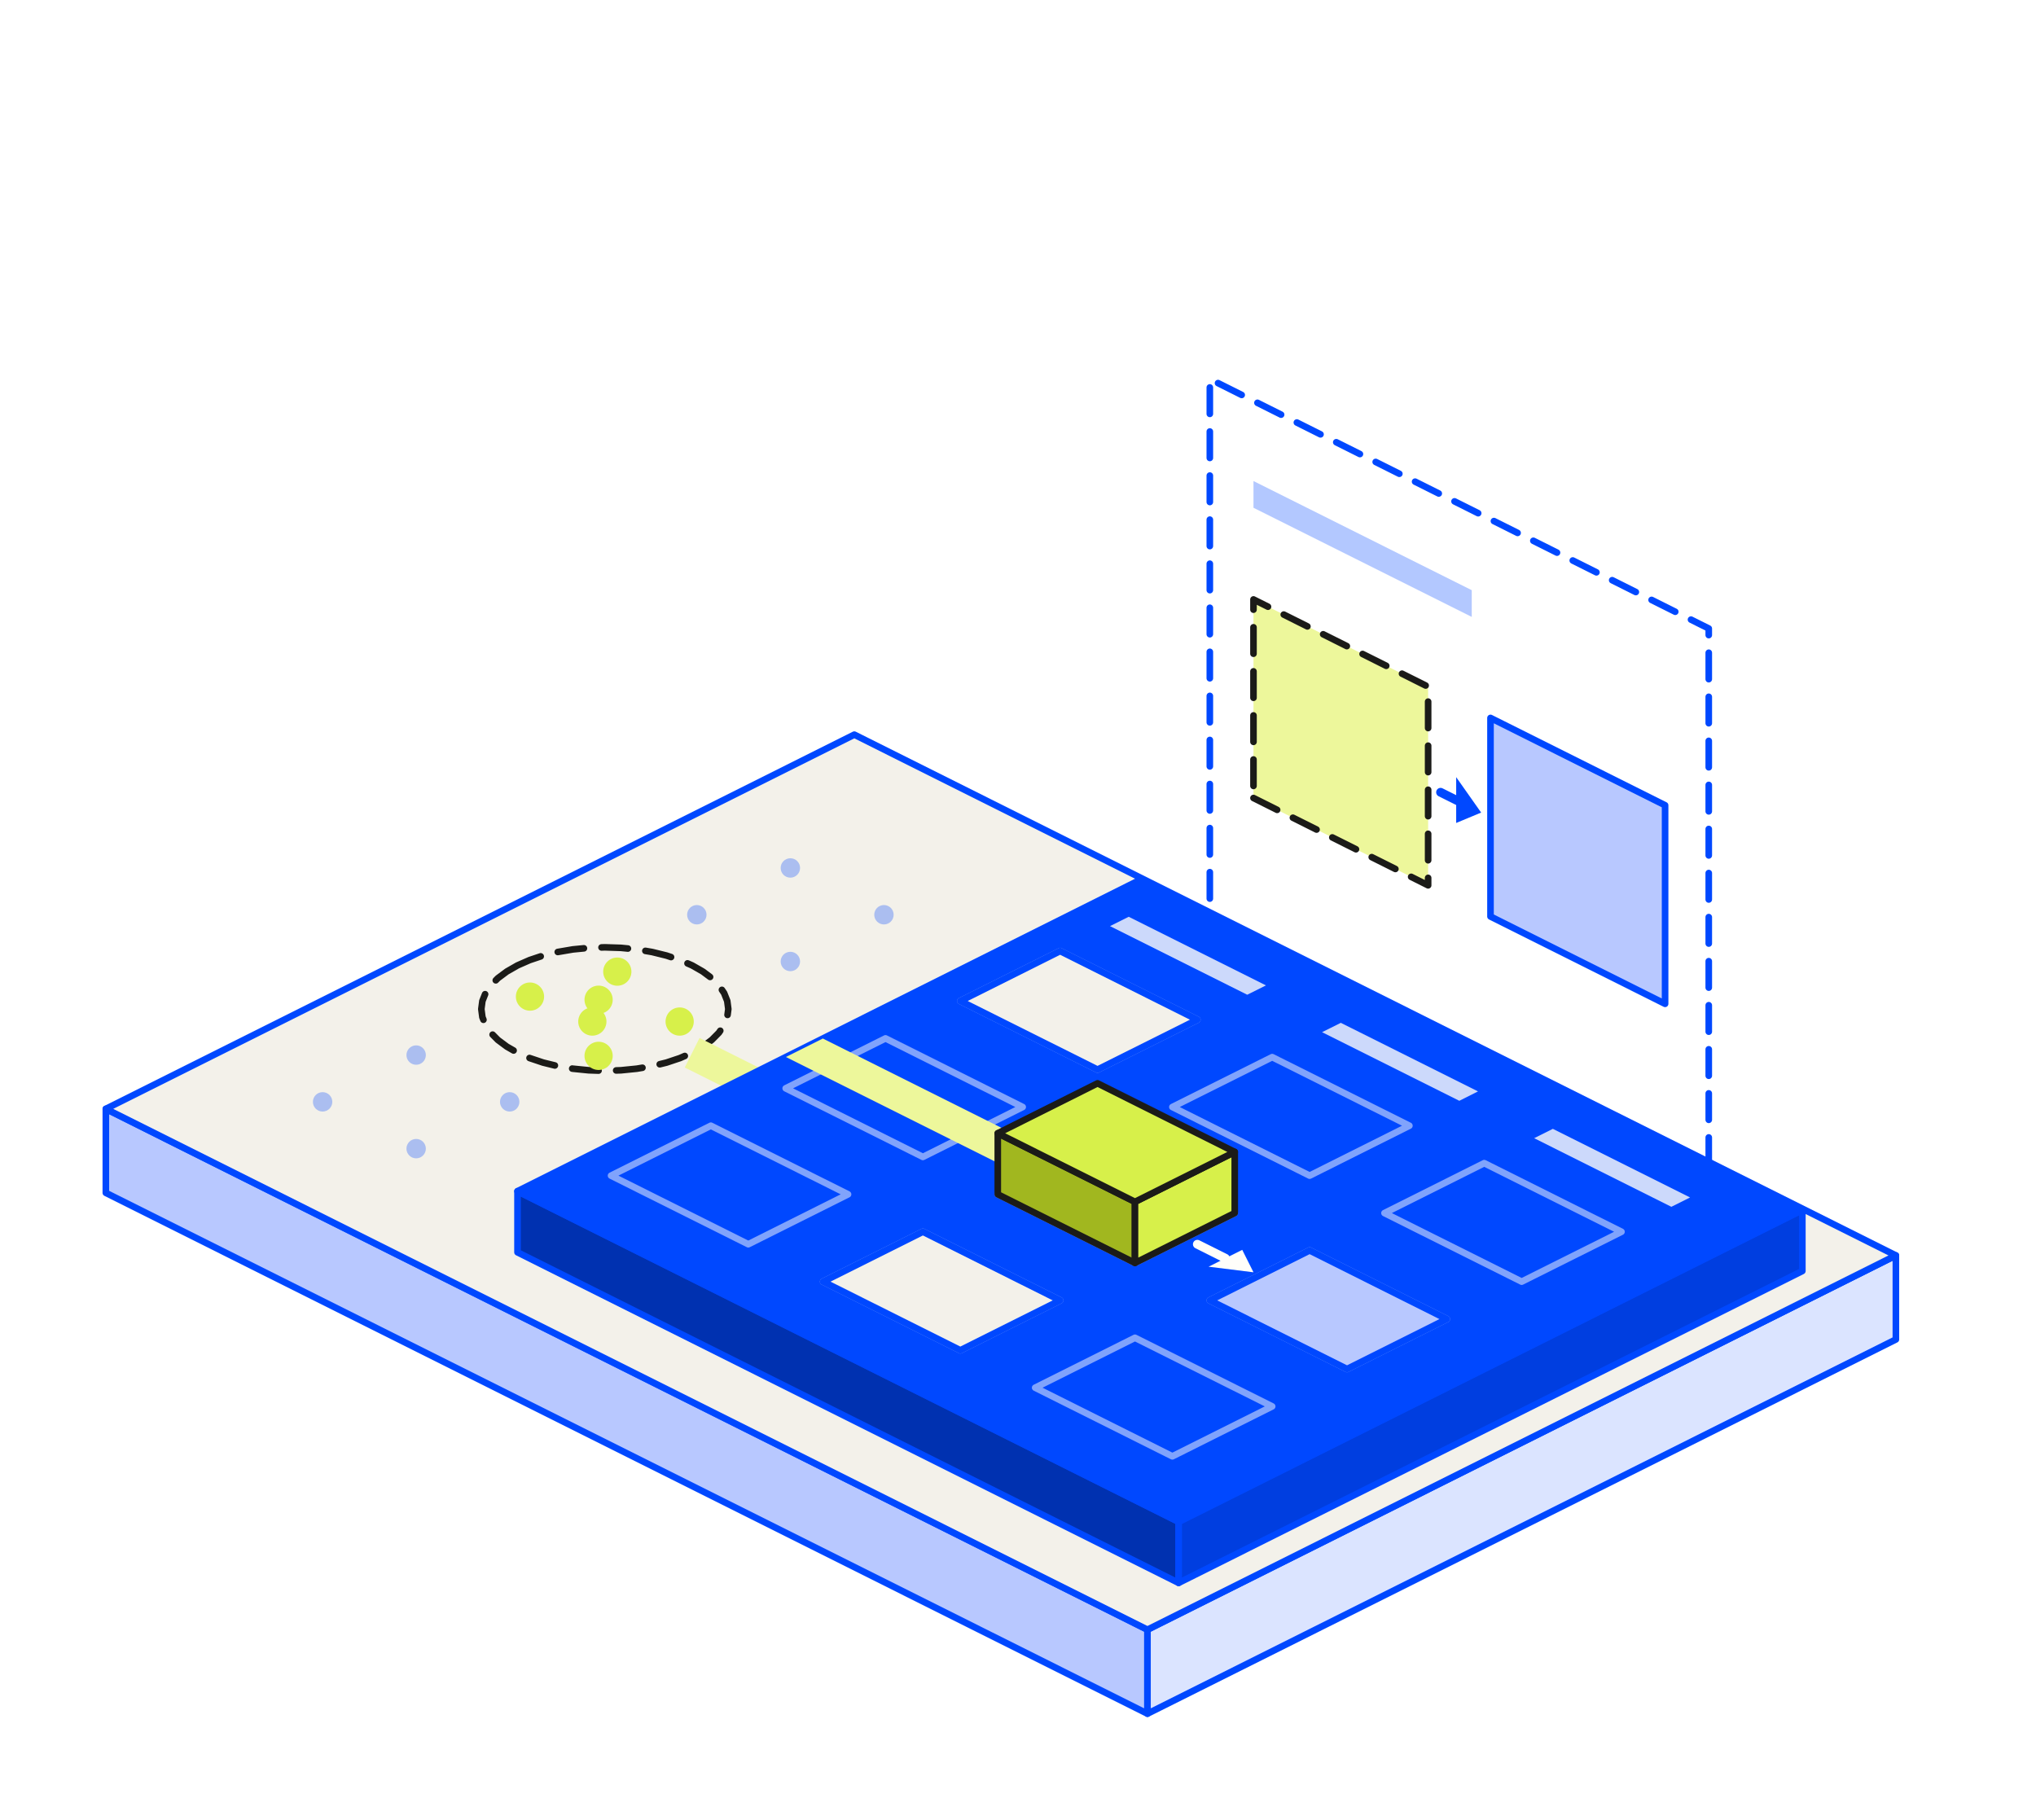
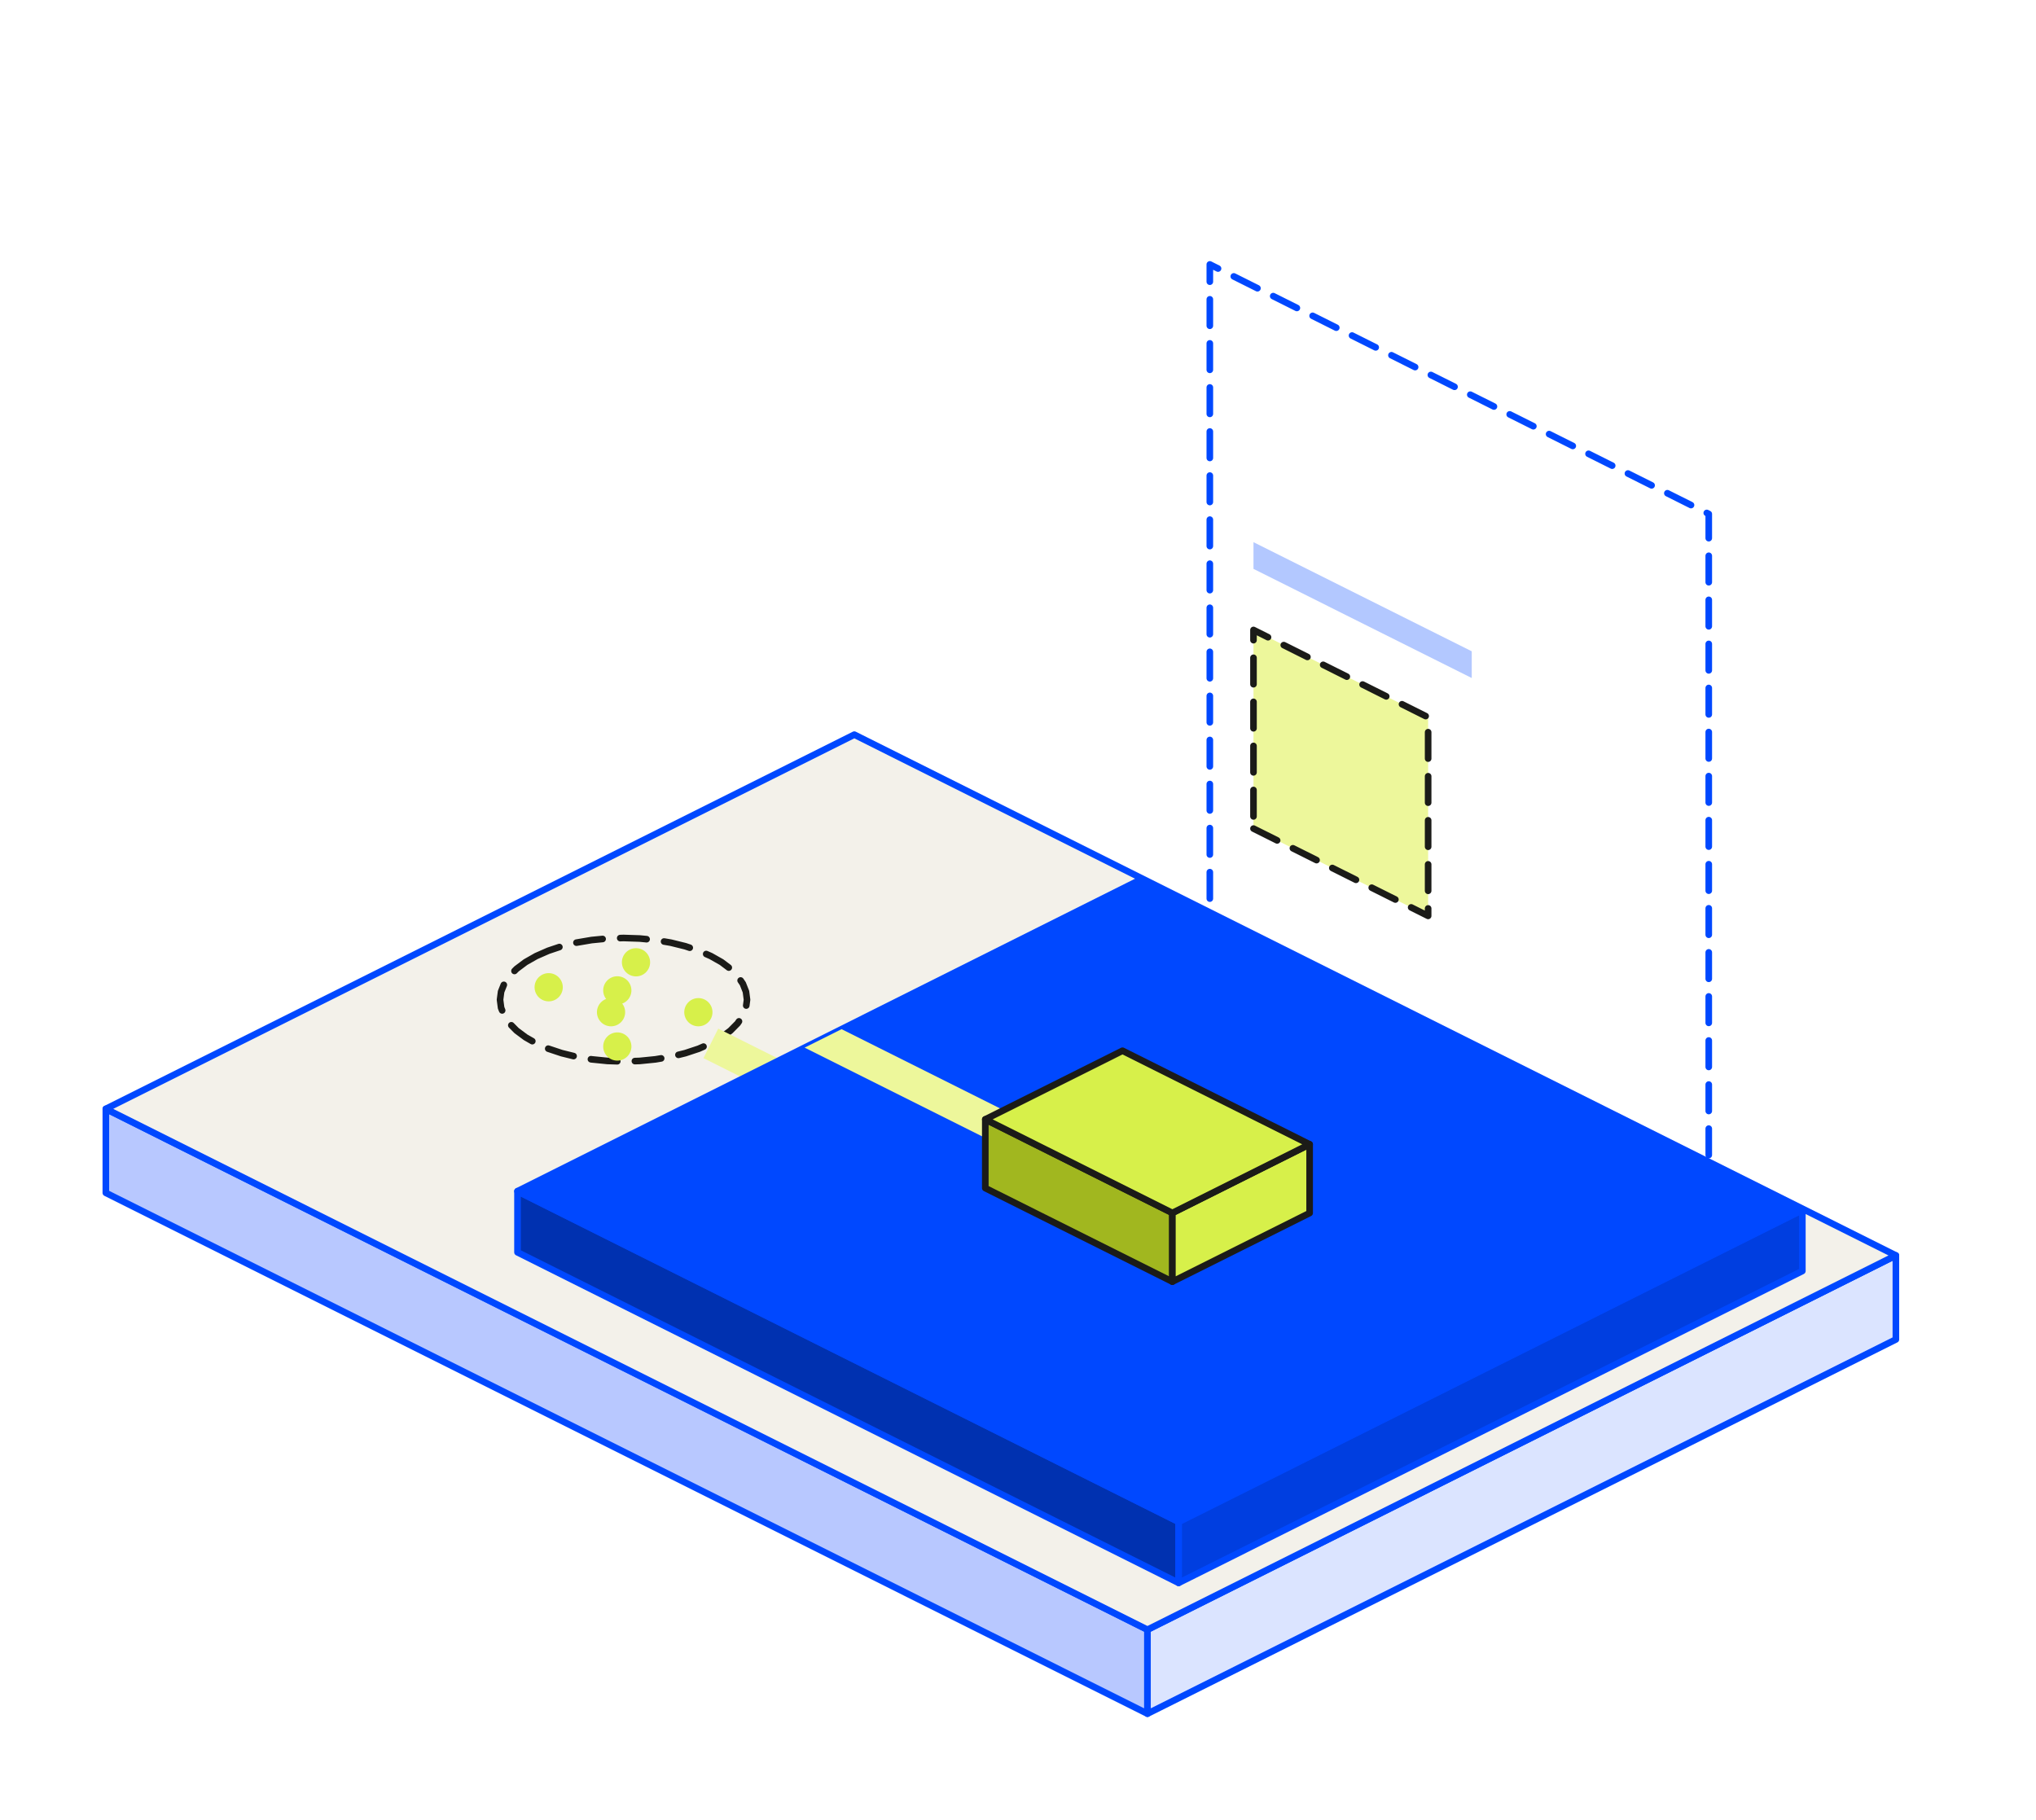
<svg xmlns="http://www.w3.org/2000/svg" viewBox="570.12 196.34 461.65 412.52" width="462" height="413" aria-hidden="true">
  <defs>
    <clipPath id="rules-unwritten-clip0">
      <polygon points="978.79,470.63 828.88,395.66 687.46,466.38 837.37,541.35" />
    </clipPath>
  </defs>
  <polygon points="830.3,584.86 594.12,466.76 594.12,447.71 830.3,565.81" fill="#B8C8FF" stroke="#0048FF" stroke-width="1.5" stroke-linejoin="round" stroke-linecap="round" vector-effect="non-scaling-stroke" />
  <polygon points="1000,500 830.3,584.86 830.3,565.81 1000,480.95" fill="#DBE4FF" stroke="#0048FF" stroke-width="1.5" stroke-linejoin="round" stroke-linecap="round" vector-effect="non-scaling-stroke" />
  <polygon points="1000,480.95 763.83,362.85 594.12,447.71 830.3,565.81" fill="#F3F1EA" stroke="#0048FF" stroke-width="1.5" stroke-linejoin="round" stroke-linecap="round" vector-effect="non-scaling-stroke" />
-   <circle cx="770.55" cy="403.69" r="2.2" fill="rgba(0,72,255,0.3)" />
-   <circle cx="749.33" cy="414.29" r="2.2" fill="rgba(0,72,255,0.3)" />
-   <circle cx="749.33" cy="393.08" r="2.2" fill="rgba(0,72,255,0.3)" />
-   <circle cx="728.12" cy="403.69" r="2.2" fill="rgba(0,72,255,0.3)" />
-   <circle cx="685.69" cy="446.12" r="2.2" fill="rgba(0,72,255,0.3)" />
-   <circle cx="664.48" cy="456.73" r="2.2" fill="rgba(0,72,255,0.3)" />
-   <circle cx="664.48" cy="435.51" r="2.2" fill="rgba(0,72,255,0.3)" />
-   <circle cx="643.27" cy="446.12" r="2.2" fill="rgba(0,72,255,0.3)" />
-   <polyline points="687.46,415.18 685.05,416.56 683.01,418.08 681.39,419.72 680.21,421.46 679.5,423.25 679.26,425.08 679.5,426.91 680.21,428.7 681.39,430.44 683.01,432.08 685.05,433.6 687.46,434.98 690.22,436.19 693.26,437.21 696.55,438.02 700.01,438.6 703.61,438.96 707.26,439.08 710.92,438.96 714.51,438.6 717.98,438.02 721.26,437.21 724.31,436.19 727.06,434.98 729.47,433.6 731.51,432.08 733.13,430.44 734.31,428.7 735.02,426.91 735.26,425.08 735.02,423.25 734.31,421.46 733.13,419.72 731.51,418.08 729.47,416.56 727.06,415.18 724.31,413.97 721.26,412.95 717.98,412.14 714.51,411.55 710.92,411.2 707.26,411.08 703.61,411.2 700.01,411.55 696.55,412.14 693.26,412.95 690.22,413.97 687.46,415.18" fill="none" stroke="#1B1B18" stroke-width="1.5" stroke-linejoin="round" stroke-linecap="round" vector-effect="non-scaling-stroke" stroke-dasharray="6 4" />
-   <circle cx="724.23" cy="427.91" r="3.2" fill="#D7F04A" />
-   <circle cx="710.09" cy="416.59" r="3.2" fill="#D7F04A" />
-   <circle cx="704.43" cy="427.91" r="3.2" fill="#D7F04A" />
-   <circle cx="690.29" cy="422.25" r="3.2" fill="#D7F04A" />
-   <circle cx="705.85" cy="435.69" r="3.2" fill="#D7F04A" />
-   <circle cx="705.85" cy="422.96" r="3.2" fill="#D7F04A" />
-   <polyline points="727.06,434.98 759.59,451.25" fill="none" stroke="#EDF79B" stroke-width="7.5" stroke-linejoin="miter" stroke-linecap="butt" vector-effect="non-scaling-stroke" />
+   <polyline points="691.7,413.06 689.29,414.43 687.25,415.96 685.63,417.6 684.46,419.33 683.74,421.13 683.5,422.96 683.74,424.79 684.46,426.58 685.63,428.32 687.25,429.96 689.29,431.48 691.7,432.86 694.46,434.07 697.5,435.08 700.79,435.89 704.26,436.48 707.85,436.84 711.5,436.96 715.16,436.84 718.75,436.48 722.22,435.89 725.5,435.08 728.55,434.07 731.3,432.86 733.72,431.48 735.75,429.96 737.37,428.32 738.55,426.58 739.26,424.79 739.5,422.96 739.26,421.13 738.55,419.33 737.37,417.6 735.75,415.96 733.72,414.43 731.3,413.06 728.55,411.85 725.5,410.83 722.22,410.02 718.75,409.43 715.16,409.08 711.5,408.96 707.85,409.08 704.26,409.43 700.79,410.02 697.5,410.83 694.46,411.85 691.7,413.06" fill="none" stroke="#1B1B18" stroke-width="1.5" stroke-linejoin="round" stroke-linecap="round" vector-effect="non-scaling-stroke" stroke-dasharray="6 4" />
+   <circle cx="728.47" cy="425.79" r="3.2" fill="#D7F04A" />
+   <circle cx="714.33" cy="414.47" r="3.2" fill="#D7F04A" />
+   <circle cx="708.67" cy="425.79" r="3.2" fill="#D7F04A" />
+   <circle cx="694.53" cy="420.13" r="3.2" fill="#D7F04A" />
+   <circle cx="710.09" cy="433.57" r="3.2" fill="#D7F04A" />
+   <circle cx="710.09" cy="420.84" r="3.2" fill="#D7F04A" />
+   <polyline points="731.3,432.86 763.83,449.12" fill="none" stroke="#EDF79B" stroke-width="7.5" stroke-linejoin="miter" stroke-linecap="butt" vector-effect="non-scaling-stroke" />
  <polygon points="837.37,555.2 687.46,480.24 687.46,466.38 837.37,541.35" fill="#0031B0" stroke="#0048FF" stroke-width="1.5" stroke-linejoin="round" stroke-linecap="round" vector-effect="non-scaling-stroke" />
  <polygon points="978.79,484.48 837.37,555.2 837.37,541.35 978.79,470.63" fill="#003EE0" stroke="#0048FF" stroke-width="1.5" stroke-linejoin="round" stroke-linecap="round" vector-effect="non-scaling-stroke" />
  <polygon points="978.79,470.63 828.88,395.66 687.46,466.38 837.37,541.35" fill="#0048FF" stroke="#0048FF" stroke-width="1.5" stroke-linejoin="round" stroke-linecap="round" vector-effect="non-scaling-stroke" />
-   <polygon points="957.57,460.02 844.44,403.44 844.44,282.2 957.57,338.78" fill="rgba(255,254,250,0)" stroke="#0048FF" stroke-width="1.5" stroke-linejoin="round" stroke-linecap="round" vector-effect="non-scaling-stroke" stroke-dasharray="6 4" />
-   <polygon points="854.34,311.4 903.83,336.15 903.83,330.09 854.34,305.34" fill="rgba(0,72,255,0.3)" />
-   <polygon points="854.34,377.22 893.94,397.02 893.94,351.99 854.34,332.19" fill="#EDF79B" stroke="#1B1B18" stroke-width="1.5" stroke-linejoin="round" stroke-linecap="round" vector-effect="non-scaling-stroke" stroke-dasharray="6 4" />
-   <polygon points="908.08,404.09 947.67,423.89 947.67,378.86 908.08,359.06" fill="#B8C8FF" stroke="#0048FF" stroke-width="1.5" stroke-linejoin="round" stroke-linecap="round" vector-effect="non-scaling-stroke" />
-   <polyline points="896.76,375.92 901.01,378.04" fill="none" stroke="#0048FF" stroke-width="2" stroke-linejoin="round" stroke-linecap="round" vector-effect="non-scaling-stroke" />
-   <polygon points="905.96,380.52 900.3,382.88 900.3,372.49" fill="#0048FF" />
-   <polygon points="857.17,419.71 826.05,404.15 821.81,406.27 852.92,421.83" fill="rgba(255,254,250,0.8)" />
-   <polygon points="905.25,443.75 874.14,428.2 869.89,430.32 901.01,445.88" fill="rgba(255,254,250,0.8)" />
-   <polygon points="953.33,467.8 922.22,452.24 917.98,454.36 949.09,469.92" fill="rgba(255,254,250,0.8)" />
-   <polygon points="841.61,427.49 810.5,411.93 787.87,423.25 818.98,438.8" fill="none" stroke="rgba(255,254,250,0.5)" stroke-width="1.5" stroke-linejoin="round" stroke-linecap="round" vector-effect="non-scaling-stroke" />
-   <polygon points="802.01,447.29 770.9,431.73 748.27,443.05 779.38,458.61" fill="none" stroke="rgba(255,254,250,0.5)" stroke-width="1.5" stroke-linejoin="round" stroke-linecap="round" vector-effect="non-scaling-stroke" />
-   <polygon points="762.41,467.09 731.3,451.53 708.67,462.85 739.79,478.41" fill="none" stroke="rgba(255,254,250,0.5)" stroke-width="1.5" stroke-linejoin="round" stroke-linecap="round" vector-effect="non-scaling-stroke" />
-   <polygon points="889.69,451.53 858.58,435.98 835.95,447.29 867.07,462.85" fill="none" stroke="rgba(255,254,250,0.5)" stroke-width="1.5" stroke-linejoin="round" stroke-linecap="round" vector-effect="non-scaling-stroke" />
-   <polygon points="850.09,471.34 818.98,455.78 796.36,467.09 827.47,482.65" fill="none" stroke="rgba(255,254,250,0.5)" stroke-width="1.5" stroke-linejoin="round" stroke-linecap="round" vector-effect="non-scaling-stroke" />
-   <polygon points="810.5,491.14 779.38,475.58 756.76,486.89 787.87,502.45" fill="none" stroke="rgba(255,254,250,0.5)" stroke-width="1.5" stroke-linejoin="round" stroke-linecap="round" vector-effect="non-scaling-stroke" />
-   <polygon points="937.78,475.58 906.66,460.02 884.04,471.34 915.15,486.89" fill="none" stroke="rgba(255,254,250,0.5)" stroke-width="1.5" stroke-linejoin="round" stroke-linecap="round" vector-effect="non-scaling-stroke" />
-   <polygon points="898.18,495.38 867.07,479.82 844.44,491.14 875.55,506.7" fill="none" stroke="rgba(255,254,250,0.5)" stroke-width="1.5" stroke-linejoin="round" stroke-linecap="round" vector-effect="non-scaling-stroke" />
-   <polygon points="858.58,515.18 827.47,499.62 804.84,510.94 835.95,526.5" fill="none" stroke="rgba(255,254,250,0.5)" stroke-width="1.5" stroke-linejoin="round" stroke-linecap="round" vector-effect="non-scaling-stroke" />
-   <polygon points="841.61,427.49 810.5,411.93 787.87,423.25 818.98,438.8" fill="#F3F1EA" stroke="#0048FF" stroke-width="1.5" stroke-linejoin="round" stroke-linecap="round" vector-effect="non-scaling-stroke" />
-   <polygon points="810.5,491.14 779.38,475.58 756.76,486.89 787.87,502.45" fill="#F3F1EA" stroke="#0048FF" stroke-width="1.5" stroke-linejoin="round" stroke-linecap="round" vector-effect="non-scaling-stroke" />
-   <polygon points="898.18,495.38 867.07,479.82 844.44,491.14 875.55,506.7" fill="#B8C8FF" stroke="#0048FF" stroke-width="1.5" stroke-linejoin="round" stroke-linecap="round" vector-effect="non-scaling-stroke" />
+   <polygon points="957.57,460.02 844.44,403.44 844.44,256.22 957.57,312.8" fill="rgba(255,254,250,0)" stroke="#0048FF" stroke-width="1.5" stroke-linejoin="round" stroke-linecap="round" vector-effect="non-scaling-stroke" stroke-dasharray="6 4" />
+   <polygon points="854.34,325.26 903.83,350.01 903.83,343.95 854.34,319.2" fill="rgba(0,72,255,0.3)" />
+   <polygon points="854.34,384.15 893.94,403.95 893.94,358.92 854.34,339.11" fill="#EDF79B" stroke="#1B1B18" stroke-width="1.5" stroke-linejoin="round" stroke-linecap="round" vector-effect="non-scaling-stroke" stroke-dasharray="6 4" />
  <g clip-path="url(#rules-unwritten-clip0)">
-     <polyline points="745.44,430.32 814.74,464.97" fill="none" stroke="#EDF79B" stroke-width="7.5" stroke-linejoin="miter" stroke-linecap="butt" vector-effect="non-scaling-stroke" />
+     <polyline points="749.69,428.2 816.15,461.43" fill="none" stroke="#EDF79B" stroke-width="7.5" stroke-linejoin="miter" stroke-linecap="butt" vector-effect="non-scaling-stroke" />
  </g>
-   <polyline points="841.61,478.41 847.97,481.59" fill="none" stroke="#FFFEFA" stroke-width="2" stroke-linejoin="round" stroke-linecap="round" vector-effect="non-scaling-stroke" />
-   <polygon points="854.34,484.77 851.79,479.68 844.16,483.5" fill="#FFFEFA" />
-   <polygon points="827.47,482.65 796.36,467.09 796.36,453.24 827.47,468.79" fill="#A1B71F" stroke="#1B1B18" stroke-width="1.5" stroke-linejoin="round" stroke-linecap="round" vector-effect="non-scaling-stroke" />
-   <polygon points="850.09,471.34 827.47,482.65 827.47,468.79 850.09,457.48" fill="#D7F04A" stroke="#1B1B18" stroke-width="1.5" stroke-linejoin="round" stroke-linecap="round" vector-effect="non-scaling-stroke" />
-   <polygon points="850.09,457.48 818.98,441.92 796.36,453.24 827.47,468.79" fill="#D7F04A" stroke="#1B1B18" stroke-width="1.5" stroke-linejoin="round" stroke-linecap="round" vector-effect="non-scaling-stroke" />
+   <polygon points="835.95,486.89 793.53,465.68 793.53,450.09 835.95,471.31" fill="#A1B71F" stroke="#1B1B18" stroke-width="1.5" stroke-linejoin="round" stroke-linecap="round" vector-effect="non-scaling-stroke" />
+   <polygon points="867.07,471.34 835.95,486.89 835.95,471.31 867.07,455.75" fill="#D7F04A" stroke="#1B1B18" stroke-width="1.5" stroke-linejoin="round" stroke-linecap="round" vector-effect="non-scaling-stroke" />
+   <polygon points="867.07,455.75 824.64,434.53 793.53,450.09 835.95,471.31" fill="#D7F04A" stroke="#1B1B18" stroke-width="1.5" stroke-linejoin="round" stroke-linecap="round" vector-effect="non-scaling-stroke" />
</svg>
